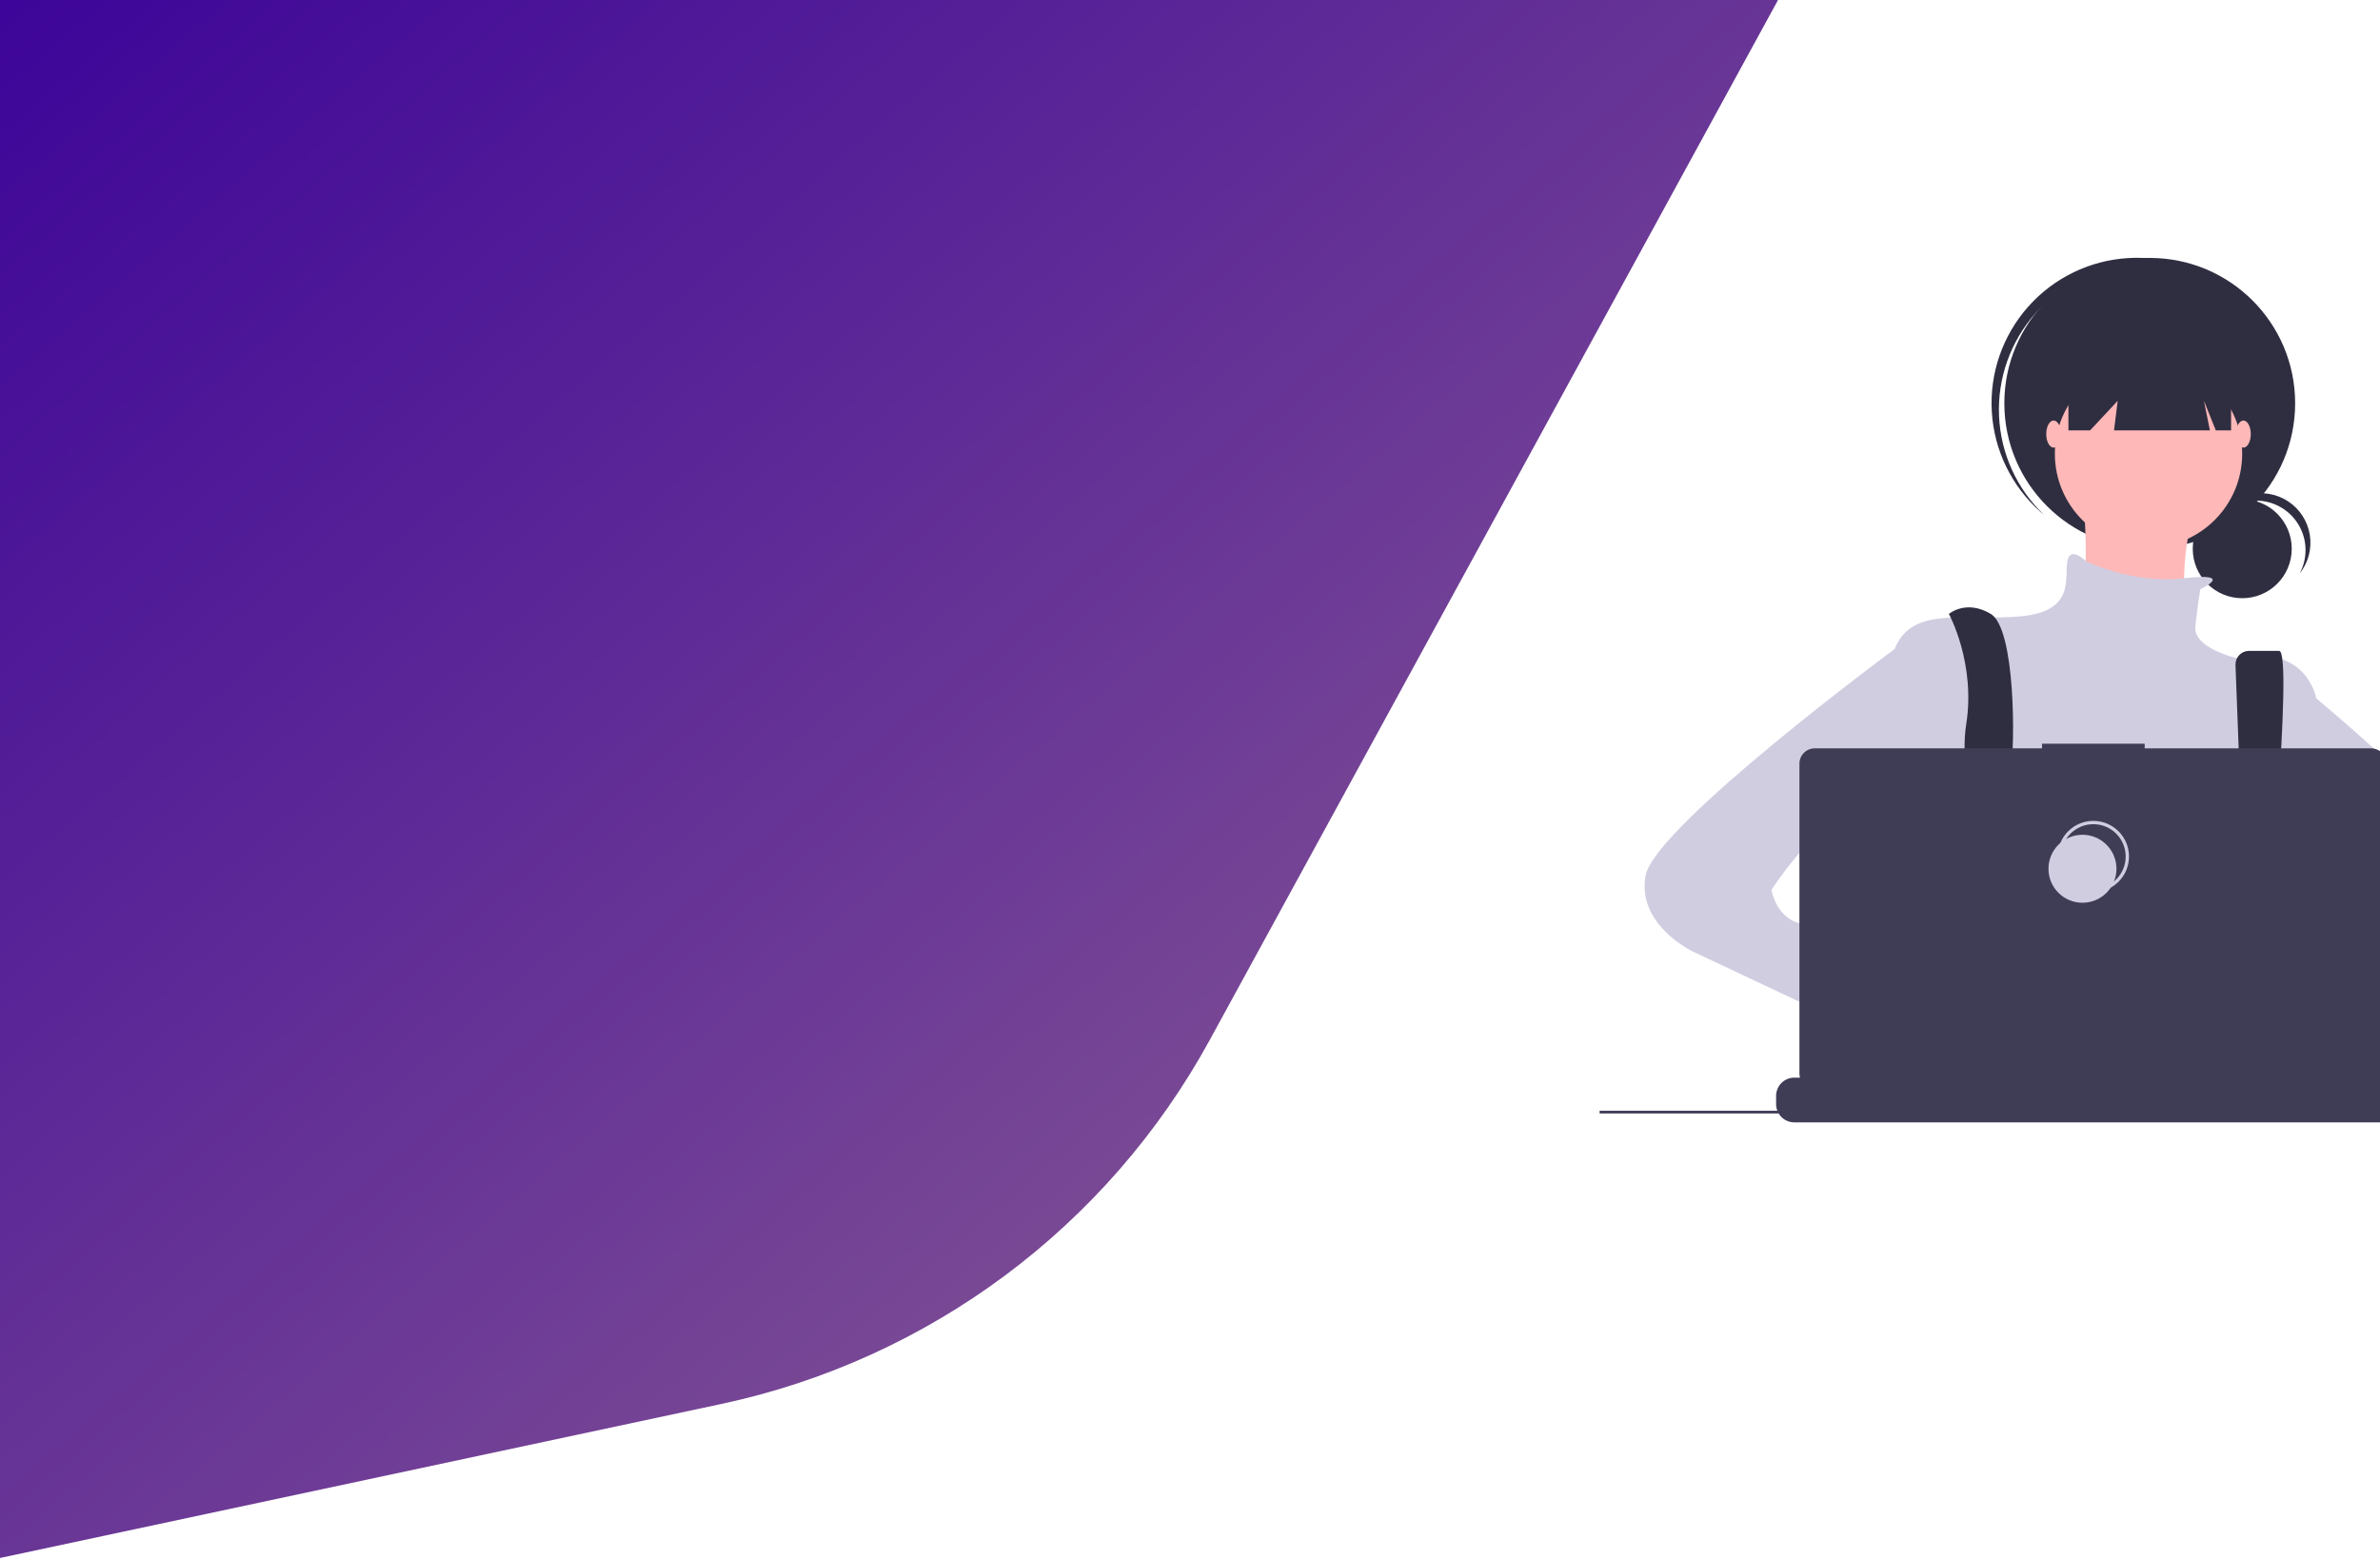
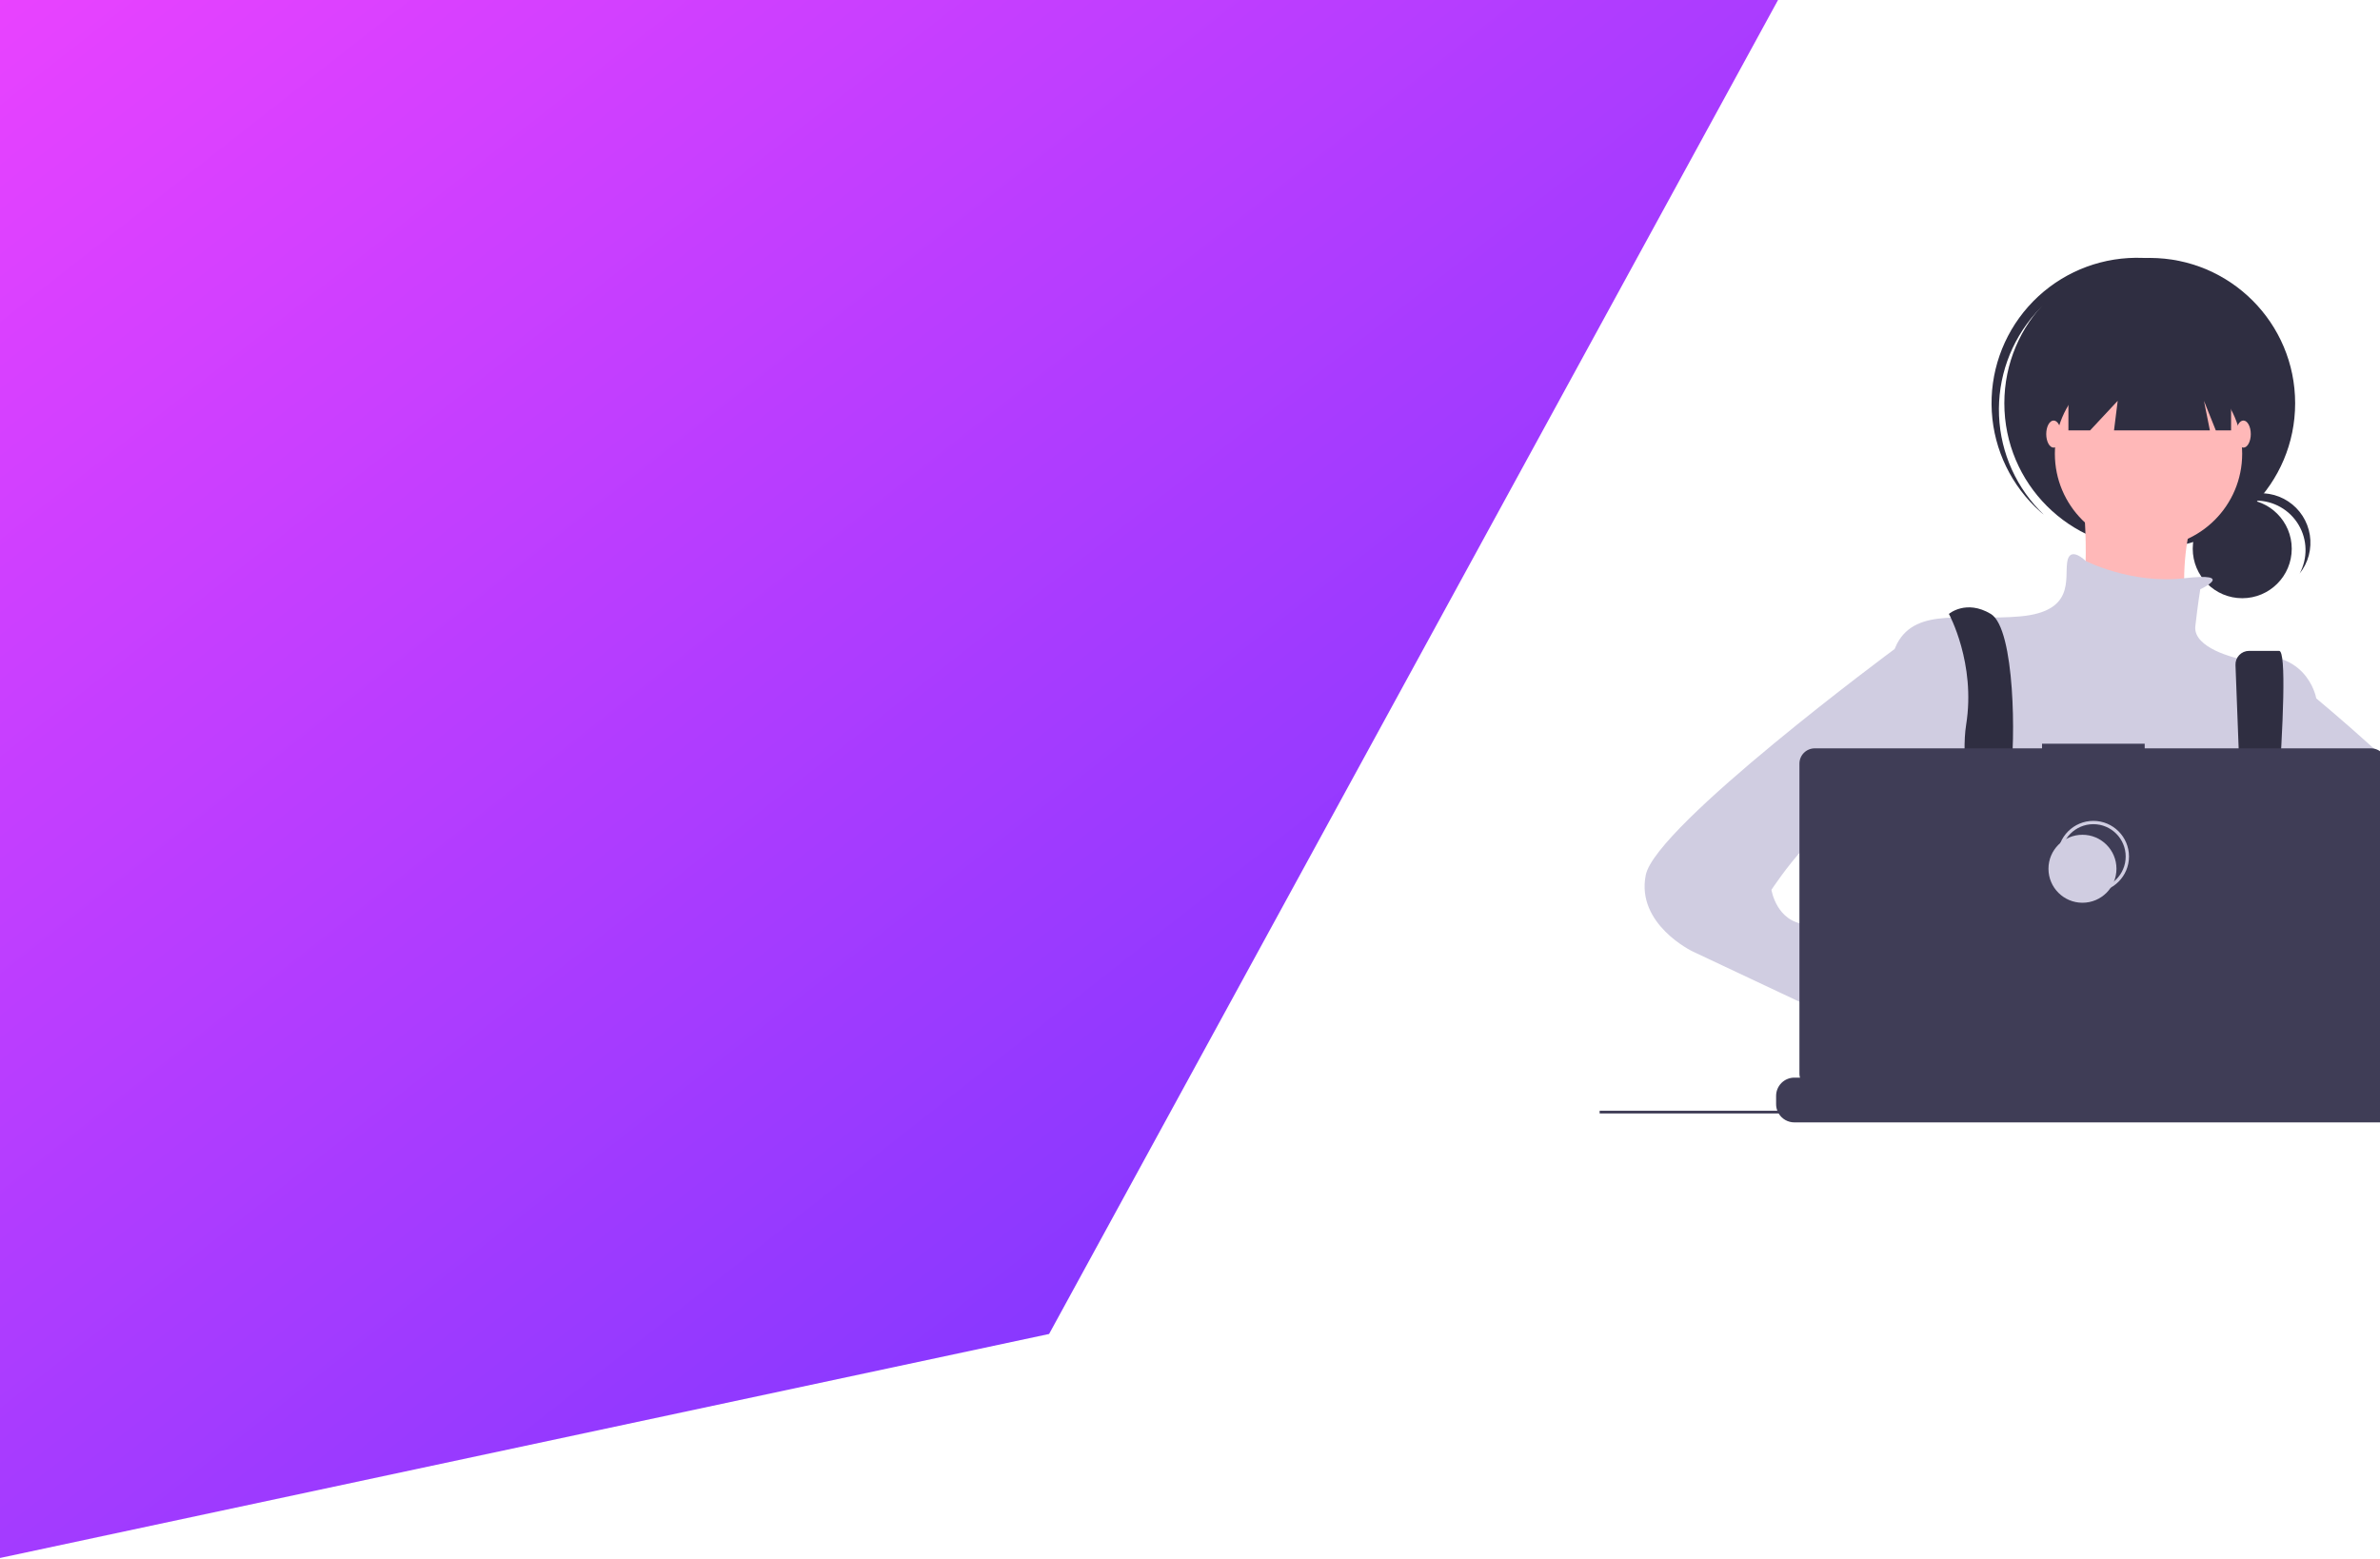
<svg xmlns="http://www.w3.org/2000/svg" width="1440" height="943" viewBox="0 0 1440 943" fill="none">
-   <path d="M731.98 629.325L1241.94 -304.141L-235.112 -32.917L-345.112 1016.58L436.409 849.668C562.323 822.775 670.252 742.316 731.98 629.325Z" fill="url(#paint0_linear)" />
+   <path d="M634.747 807.307L1241.94 -304.141L-235.112 -32.917L-345.112 1016.58L634.747 807.307Z" fill="url(#paint0_linear)" />
  <path d="M1356.65 362.032C1373.19 362.032 1386.6 348.625 1386.6 332.087C1386.6 315.549 1373.19 302.142 1356.65 302.142C1340.11 302.142 1326.7 315.549 1326.7 332.087C1326.7 348.625 1340.11 362.032 1356.65 362.032Z" fill="#2F2E41" />
  <path d="M1365 302.967C1370.18 302.967 1375.27 304.313 1379.78 306.871C1384.29 309.43 1388.06 313.114 1390.71 317.564C1393.37 322.014 1394.83 327.077 1394.94 332.258C1395.05 337.439 1393.82 342.561 1391.36 347.123C1393.96 343.875 1395.85 340.121 1396.92 336.102C1397.98 332.083 1398.2 327.885 1397.55 323.778C1396.9 319.67 1395.41 315.742 1393.16 312.244C1390.91 308.746 1387.96 305.755 1384.49 303.461C1381.02 301.167 1377.11 299.621 1373.01 298.921C1368.91 298.221 1364.71 298.383 1360.68 299.396C1356.65 300.408 1352.87 302.25 1349.58 304.804C1346.3 307.358 1343.59 310.567 1341.61 314.227C1344.41 310.713 1347.97 307.875 1352.02 305.926C1356.07 303.976 1360.5 302.965 1365 302.967Z" fill="#2F2E41" />
  <path d="M1300.69 332.024C1349.28 332.024 1388.66 292.641 1388.66 244.06C1388.66 195.48 1349.28 156.097 1300.69 156.097C1252.1 156.097 1212.71 195.48 1212.71 244.06C1212.71 292.641 1252.1 332.024 1300.69 332.024Z" fill="#2F2E41" />
  <path d="M1231.64 189.483C1246.8 172.437 1267.99 161.947 1290.74 160.226C1313.49 158.505 1336.01 165.689 1353.57 180.26C1352.85 179.576 1352.13 178.887 1351.39 178.223C1333.95 162.729 1311.07 154.795 1287.78 156.166C1264.49 157.538 1242.7 168.101 1227.2 185.534C1211.7 202.968 1203.76 225.842 1205.12 249.128C1206.49 272.414 1217.05 294.204 1234.48 309.706C1235.23 310.37 1236 310.996 1236.76 311.63C1220.23 295.909 1210.46 274.382 1209.5 251.592C1208.55 228.802 1216.48 206.532 1231.64 189.483Z" fill="#2F2E41" />
  <path d="M1299.94 331.278C1331.24 331.278 1356.61 305.913 1356.61 274.624C1356.61 243.335 1331.24 217.97 1299.94 217.97C1268.65 217.97 1243.28 243.335 1243.28 274.624C1243.28 305.913 1268.65 331.278 1299.94 331.278Z" fill="#FFB8B8" />
  <path d="M1259.68 292.515C1259.68 292.515 1267.14 361.096 1255.21 368.551C1243.28 376.005 1323.8 386.442 1323.8 386.442C1323.8 386.442 1311.87 311.897 1341.69 292.515H1259.68Z" fill="#FFB8B8" />
  <path d="M1331.26 356.624C1331.26 356.624 1353.46 346.257 1321.48 349.949C1289.5 353.642 1261.91 339.478 1261.91 339.478C1261.91 339.478 1252.23 329.787 1250.73 340.224C1249.24 350.66 1255.21 370.042 1222.4 373.024C1189.6 376.005 1159.78 367.06 1147.85 389.423C1135.92 411.787 1141.88 508.696 1141.88 508.696C1141.88 508.696 1164.25 589.205 1182.14 601.132C1200.04 613.059 1356.61 596.659 1356.61 596.659L1401.34 516.15V422.223C1401.34 422.223 1395.38 389.423 1353.62 398.369C1353.62 398.369 1326.78 392.405 1328.27 378.987C1329.77 365.569 1331.26 356.624 1331.26 356.624Z" fill="#D0CDE1" />
  <path d="M1188.06 658.106C1188.98 654.091 1189.6 651.82 1189.6 651.82L1189.12 648.554L1184.21 615.199L1182.14 601.13C1200.03 593.676 1204.51 559.383 1204.51 559.383L1205.18 558.98L1208.24 557.154V557.145L1219.2 550.572L1219.42 550.44L1223.85 553.385L1232.84 559.383C1264.31 582.519 1296.35 582.108 1316.13 578.463C1328.21 576.233 1335.73 572.803 1335.73 572.803L1357.42 565.57L1358.09 565.348L1358.76 565.447L1371.48 567.372L1371.71 567.413L1372.77 567.57L1369.82 587.933L1365.55 617.528C1376.83 623.501 1386.86 634.723 1395.63 648.554C1397.58 651.615 1399.46 654.799 1401.28 658.106C1403.65 662.385 1405.91 666.836 1408.07 671.394C1408.33 671.937 1408.59 672.488 1408.84 673.039C1409.67 674.825 1410.5 676.627 1411.29 678.437H1184.11C1184.41 676.618 1184.7 674.882 1184.99 673.212C1185.01 673.155 1185.02 673.098 1185.02 673.039C1185.13 672.48 1185.23 671.937 1185.32 671.394C1186.32 665.964 1187.29 661.43 1188.06 658.106Z" fill="#2F2E41" />
  <path d="M1179.16 371.533C1179.16 371.533 1195.56 401.351 1189.6 438.623C1183.63 475.896 1207.49 568.332 1207.49 568.332L1225.39 563.859C1225.39 563.859 1213.46 486.332 1216.44 468.441C1219.42 450.551 1219.42 380.478 1204.51 371.533C1189.6 362.587 1179.16 371.533 1179.16 371.533Z" fill="#2F2E41" />
  <path d="M1352.57 402.52L1358.84 567.587L1370.77 575.041C1370.77 575.041 1387.92 393.896 1378.97 393.896H1360.77C1359.66 393.896 1358.55 394.123 1357.53 394.561C1356.51 395 1355.59 395.643 1354.82 396.449C1354.05 397.256 1353.46 398.21 1353.07 399.254C1352.69 400.297 1352.52 401.408 1352.57 402.52Z" fill="#2F2E41" />
  <path d="M1215.69 564.605C1219.81 564.605 1223.15 561.267 1223.15 557.15C1223.15 553.033 1219.81 549.696 1215.69 549.696C1211.58 549.696 1208.24 553.033 1208.24 557.15C1208.24 561.267 1211.58 564.605 1215.69 564.605Z" fill="#6C63FF" />
  <path d="M1364.81 572.059C1368.92 572.059 1372.26 568.722 1372.26 564.605C1372.26 560.488 1368.92 557.15 1364.81 557.15C1360.69 557.15 1357.35 560.488 1357.35 564.605C1357.35 568.722 1360.69 572.059 1364.81 572.059Z" fill="#6C63FF" />
  <path d="M1251.48 203.806V260.46H1264.6L1281.3 242.569L1279.07 260.46H1337.07L1333.49 242.569L1340.65 260.46H1349.9V203.806H1251.48Z" fill="#2F2E41" />
  <path d="M1242.53 270.897C1245 270.897 1247.01 267.226 1247.01 262.697C1247.01 258.168 1245 254.497 1242.53 254.497C1240.06 254.497 1238.06 258.168 1238.06 262.697C1238.06 267.226 1240.06 270.897 1242.53 270.897Z" fill="#FFB8B8" />
  <path d="M1357.35 270.897C1359.82 270.897 1361.82 267.226 1361.82 262.697C1361.82 258.168 1359.82 254.497 1357.35 254.497C1354.88 254.497 1352.88 258.168 1352.88 262.697C1352.88 267.226 1354.88 270.897 1357.35 270.897Z" fill="#FFB8B8" />
  <path d="M1387.92 563.859C1387.92 563.859 1320.07 551.187 1315.6 573.55C1311.13 595.914 1390.9 586.223 1390.9 586.223L1387.92 563.859Z" fill="#FFB8B8" />
  <path d="M1386.43 410.296C1386.43 410.296 1548.96 540.005 1519.14 571.314C1489.32 602.623 1375.99 593.677 1375.99 593.677L1383.45 556.405L1449.06 548.95L1416.25 516.15L1386.43 519.132V410.296Z" fill="#D0CDE1" />
  <path d="M1146.36 626.477L1167.23 642.877C1167.23 642.877 1182.14 689.095 1204.51 675.677C1226.88 662.259 1183.63 614.55 1183.63 614.55L1158.28 605.604L1146.36 626.477Z" fill="#FFB8B8" />
  <path d="M1167.23 386.442L1146.41 392.706C1146.41 392.706 1001.72 499.75 995.75 529.568C989.786 559.386 1024.08 575.786 1024.08 575.786L1153.81 636.913L1167.23 601.132L1106.09 569.823C1106.09 569.823 1110.57 560.877 1092.67 559.386C1074.78 557.896 1071.8 538.514 1071.8 538.514C1071.8 538.514 1107.59 483.35 1126.97 495.278C1146.36 507.205 1152.32 516.15 1152.32 516.15L1167.23 386.442Z" fill="#D0CDE1" />
  <path d="M1464.18 663.216V668.21C1464.18 669.581 1463.93 670.94 1463.43 672.217C1463.21 672.786 1462.94 673.336 1462.63 673.862C1461.65 675.508 1460.26 676.871 1458.59 677.817C1456.93 678.763 1455.05 679.26 1453.13 679.26H1085.67C1083.75 679.26 1081.87 678.763 1080.2 677.817C1078.54 676.871 1077.14 675.508 1076.16 673.862C1075.85 673.336 1075.59 672.786 1075.37 672.217C1074.87 670.94 1074.61 669.581 1074.62 668.21V663.216C1074.62 661.765 1074.9 660.328 1075.46 658.987C1076.01 657.646 1076.83 656.428 1077.85 655.402C1078.88 654.375 1080.1 653.562 1081.44 653.006C1082.78 652.451 1084.22 652.166 1085.67 652.166H1106.85V649.838C1106.85 649.777 1106.86 649.717 1106.88 649.661C1106.91 649.605 1106.94 649.554 1106.98 649.512C1107.03 649.469 1107.08 649.435 1107.13 649.412C1107.19 649.389 1107.25 649.377 1107.31 649.377H1118.36C1118.42 649.377 1118.48 649.389 1118.54 649.412C1118.59 649.435 1118.64 649.469 1118.69 649.512C1118.73 649.554 1118.76 649.605 1118.79 649.661C1118.81 649.717 1118.82 649.777 1118.82 649.838V652.166H1125.73V649.838C1125.73 649.777 1125.74 649.717 1125.76 649.661C1125.78 649.605 1125.82 649.554 1125.86 649.512C1125.9 649.469 1125.95 649.435 1126.01 649.412C1126.07 649.389 1126.13 649.377 1126.19 649.377H1137.24C1137.3 649.377 1137.36 649.389 1137.42 649.412C1137.47 649.435 1137.52 649.469 1137.56 649.512C1137.61 649.554 1137.64 649.605 1137.66 649.661C1137.69 649.717 1137.7 649.777 1137.7 649.838V652.166H1144.61V649.838C1144.61 649.777 1144.62 649.717 1144.65 649.661C1144.67 649.605 1144.7 649.554 1144.75 649.512C1144.79 649.469 1144.84 649.435 1144.9 649.412C1144.95 649.389 1145.01 649.377 1145.07 649.377H1156.12C1156.18 649.377 1156.24 649.389 1156.3 649.412C1156.36 649.435 1156.41 649.469 1156.45 649.512C1156.49 649.554 1156.53 649.605 1156.55 649.661C1156.57 649.717 1156.58 649.777 1156.58 649.838V652.166H1163.49V649.838C1163.49 649.777 1163.5 649.717 1163.52 649.661C1163.55 649.605 1163.58 649.554 1163.62 649.512C1163.67 649.469 1163.72 649.435 1163.77 649.412C1163.83 649.389 1163.89 649.377 1163.95 649.377H1175C1175.06 649.377 1175.12 649.389 1175.18 649.412C1175.23 649.435 1175.28 649.469 1175.33 649.512C1175.37 649.554 1175.4 649.605 1175.43 649.661C1175.45 649.717 1175.46 649.777 1175.46 649.838V652.166H1182.37V649.838C1182.37 649.777 1182.38 649.717 1182.4 649.661C1182.42 649.605 1182.46 649.554 1182.5 649.512C1182.54 649.469 1182.59 649.435 1182.65 649.412C1182.71 649.389 1182.77 649.377 1182.83 649.377H1193.88C1193.94 649.377 1194 649.389 1194.05 649.412C1194.11 649.435 1194.16 649.469 1194.2 649.512C1194.25 649.554 1194.28 649.605 1194.3 649.661C1194.33 649.717 1194.34 649.777 1194.34 649.838V652.166H1201.25V649.838C1201.25 649.777 1201.26 649.717 1201.29 649.661C1201.31 649.605 1201.34 649.554 1201.39 649.512C1201.43 649.469 1201.48 649.435 1201.54 649.412C1201.59 649.389 1201.65 649.377 1201.71 649.377H1212.76C1212.82 649.377 1212.88 649.389 1212.94 649.412C1213 649.435 1213.05 649.469 1213.09 649.512C1213.13 649.554 1213.17 649.605 1213.19 649.661C1213.21 649.717 1213.22 649.777 1213.22 649.838V652.166H1220.13V649.838C1220.13 649.777 1220.14 649.717 1220.16 649.661C1220.19 649.605 1220.22 649.554 1220.26 649.512C1220.31 649.469 1220.36 649.435 1220.41 649.412C1220.47 649.389 1220.53 649.377 1220.59 649.377H1307.16C1307.22 649.377 1307.28 649.389 1307.33 649.412C1307.39 649.435 1307.44 649.469 1307.48 649.512C1307.53 649.554 1307.56 649.605 1307.58 649.661C1307.61 649.717 1307.62 649.777 1307.62 649.838V652.166H1314.53V649.838C1314.53 649.777 1314.54 649.717 1314.56 649.661C1314.59 649.605 1314.62 649.554 1314.66 649.512C1314.71 649.469 1314.76 649.435 1314.81 649.412C1314.87 649.389 1314.93 649.377 1314.99 649.377H1326.04C1326.16 649.378 1326.28 649.427 1326.37 649.513C1326.45 649.599 1326.5 649.716 1326.5 649.838V652.166H1333.41V649.838C1333.41 649.777 1333.42 649.717 1333.44 649.661C1333.46 649.605 1333.5 649.554 1333.54 649.512C1333.58 649.469 1333.64 649.435 1333.69 649.412C1333.75 649.389 1333.81 649.377 1333.87 649.377H1344.92C1344.98 649.377 1345.04 649.389 1345.1 649.412C1345.15 649.435 1345.2 649.469 1345.25 649.512C1345.29 649.554 1345.32 649.605 1345.35 649.661C1345.37 649.717 1345.38 649.777 1345.38 649.838V652.166H1352.28V649.838C1352.28 649.777 1352.3 649.717 1352.32 649.661C1352.34 649.605 1352.38 649.554 1352.42 649.512C1352.46 649.469 1352.51 649.435 1352.57 649.412C1352.62 649.389 1352.68 649.377 1352.74 649.377H1363.8C1363.86 649.377 1363.92 649.389 1363.97 649.412C1364.03 649.435 1364.08 649.469 1364.12 649.512C1364.17 649.554 1364.2 649.605 1364.22 649.661C1364.25 649.717 1364.26 649.777 1364.26 649.838V652.166H1371.17V649.838C1371.17 649.777 1371.18 649.717 1371.2 649.661C1371.23 649.605 1371.26 649.554 1371.3 649.512C1371.35 649.469 1371.4 649.435 1371.45 649.412C1371.51 649.389 1371.57 649.377 1371.63 649.377H1382.68C1382.8 649.378 1382.92 649.428 1383 649.514C1383.09 649.6 1383.13 649.717 1383.13 649.838V652.166H1390.05V649.838C1390.05 649.777 1390.06 649.717 1390.08 649.661C1390.1 649.605 1390.14 649.554 1390.18 649.512C1390.22 649.469 1390.27 649.435 1390.33 649.412C1390.39 649.389 1390.45 649.377 1390.51 649.377H1401.56C1401.62 649.377 1401.68 649.389 1401.74 649.412C1401.79 649.435 1401.84 649.469 1401.88 649.512C1401.93 649.554 1401.96 649.605 1401.98 649.661C1402.01 649.717 1402.02 649.777 1402.02 649.838V652.166H1408.92V649.838C1408.92 649.777 1408.94 649.717 1408.96 649.661C1408.98 649.605 1409.02 649.554 1409.06 649.512C1409.1 649.469 1409.15 649.435 1409.21 649.412C1409.26 649.389 1409.32 649.377 1409.38 649.377H1420.44C1420.5 649.377 1420.56 649.389 1420.61 649.412C1420.67 649.435 1420.72 649.469 1420.76 649.512C1420.8 649.554 1420.84 649.605 1420.86 649.661C1420.88 649.717 1420.9 649.777 1420.9 649.838V652.166H1453.13C1454.58 652.166 1456.02 652.451 1457.36 653.006C1458.7 653.562 1459.92 654.375 1460.94 655.402C1461.97 656.428 1462.78 657.646 1463.34 658.987C1463.9 660.328 1464.18 661.765 1464.18 663.216Z" fill="#3F3D56" />
  <path d="M1571.03 672.213H967.854V673.858H1571.03V672.213Z" fill="#3F3D56" />
  <path d="M1434.59 452.89H1297.63V450.068H1235.52V452.89H1097.99C1095.54 452.89 1093.18 453.866 1091.44 455.603C1089.71 457.34 1088.73 459.697 1088.73 462.153V649.67C1088.73 652.126 1089.71 654.483 1091.44 656.22C1093.18 657.957 1095.54 658.933 1097.99 658.933H1434.59C1437.05 658.933 1439.4 657.957 1441.14 656.22C1442.88 654.483 1443.86 652.126 1443.86 649.67V462.153C1443.86 460.937 1443.62 459.732 1443.15 458.608C1442.69 457.485 1442 456.463 1441.14 455.603C1440.28 454.743 1439.26 454.061 1438.14 453.595C1437.01 453.13 1435.81 452.89 1434.59 452.89Z" fill="#3F3D56" />
  <path d="M1266.56 538.926C1277.92 538.926 1287.13 529.717 1287.13 518.357C1287.13 506.997 1277.92 497.788 1266.56 497.788C1255.2 497.788 1245.99 506.997 1245.99 518.357C1245.99 529.717 1255.2 538.926 1266.56 538.926Z" stroke="#D0CDE1" stroke-width="2" stroke-miterlimit="10" />
  <path d="M1259.98 546.331C1271.34 546.331 1280.55 537.122 1280.55 525.762C1280.55 514.402 1271.34 505.193 1259.98 505.193C1248.62 505.193 1239.41 514.402 1239.41 525.762C1239.41 537.122 1248.62 546.331 1259.98 546.331Z" fill="#D0CDE1" />
  <defs>
-     <linearGradient id="paint0_linear" x1="792" y1="971.5" x2="-66" y2="-25" gradientUnits="userSpaceOnUse">
-       <stop stop-color="#895B94" />
-       <stop offset="1" stop-color="#390099" />
+     <linearGradient id="paint0_linear" x1="639.5" y1="810" x2="1.08" y2="-2.777" gradientUnits="userSpaceOnUse">
+       <stop stop-color="#8838FF" />
+       <stop offset="1" stop-color="#E942FF" />
    </linearGradient>
  </defs>
</svg>
